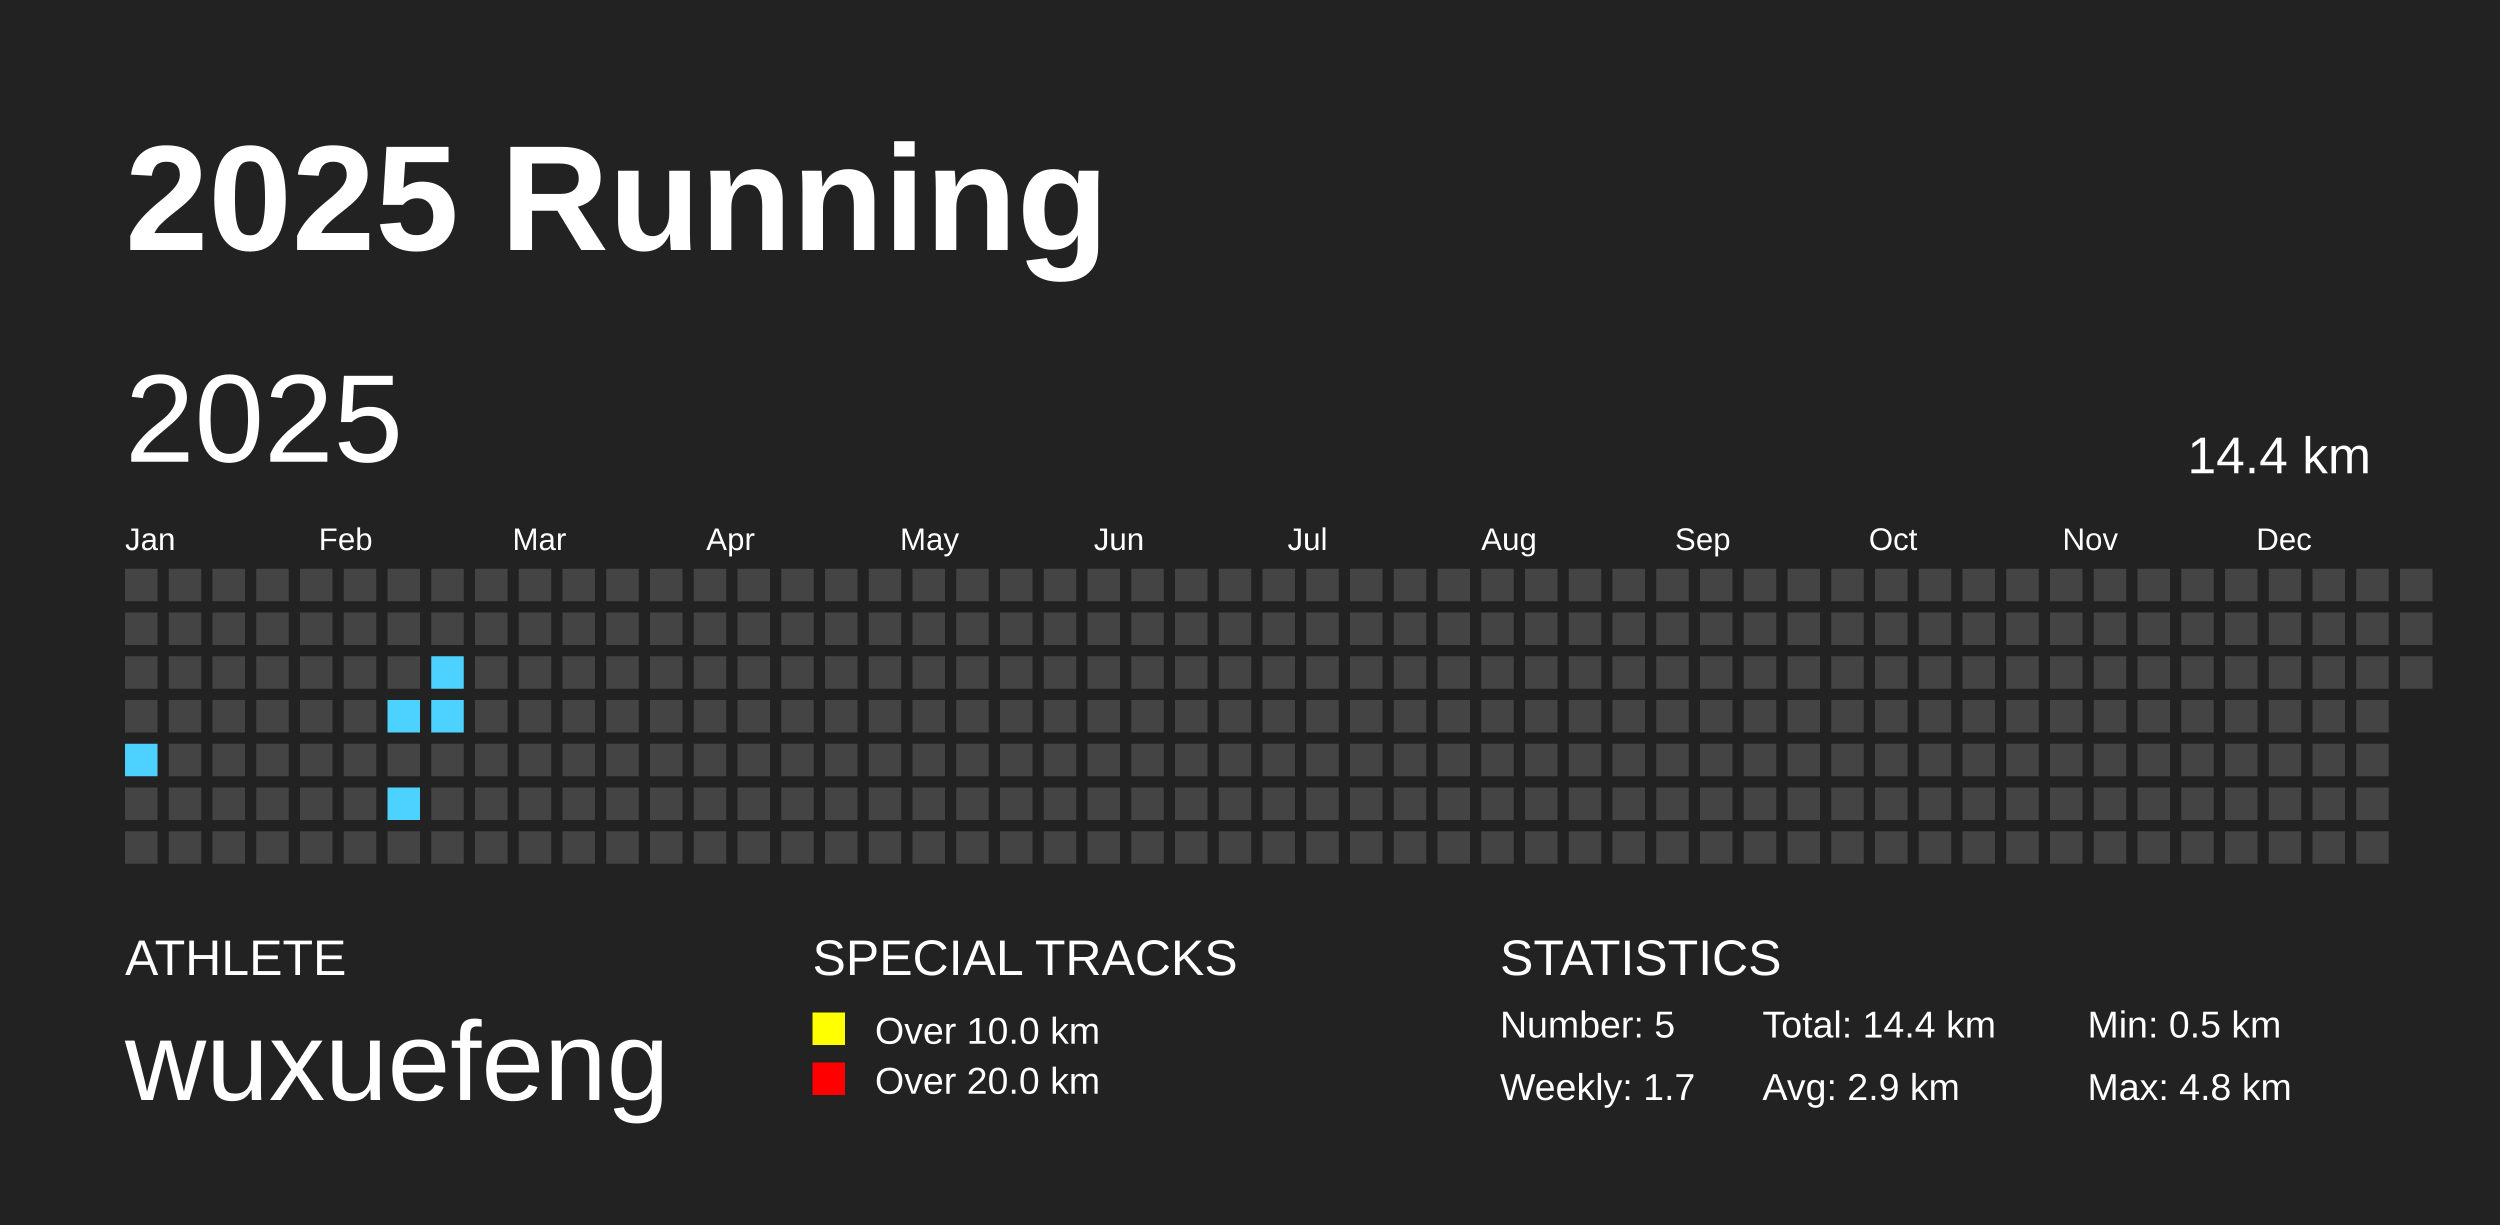
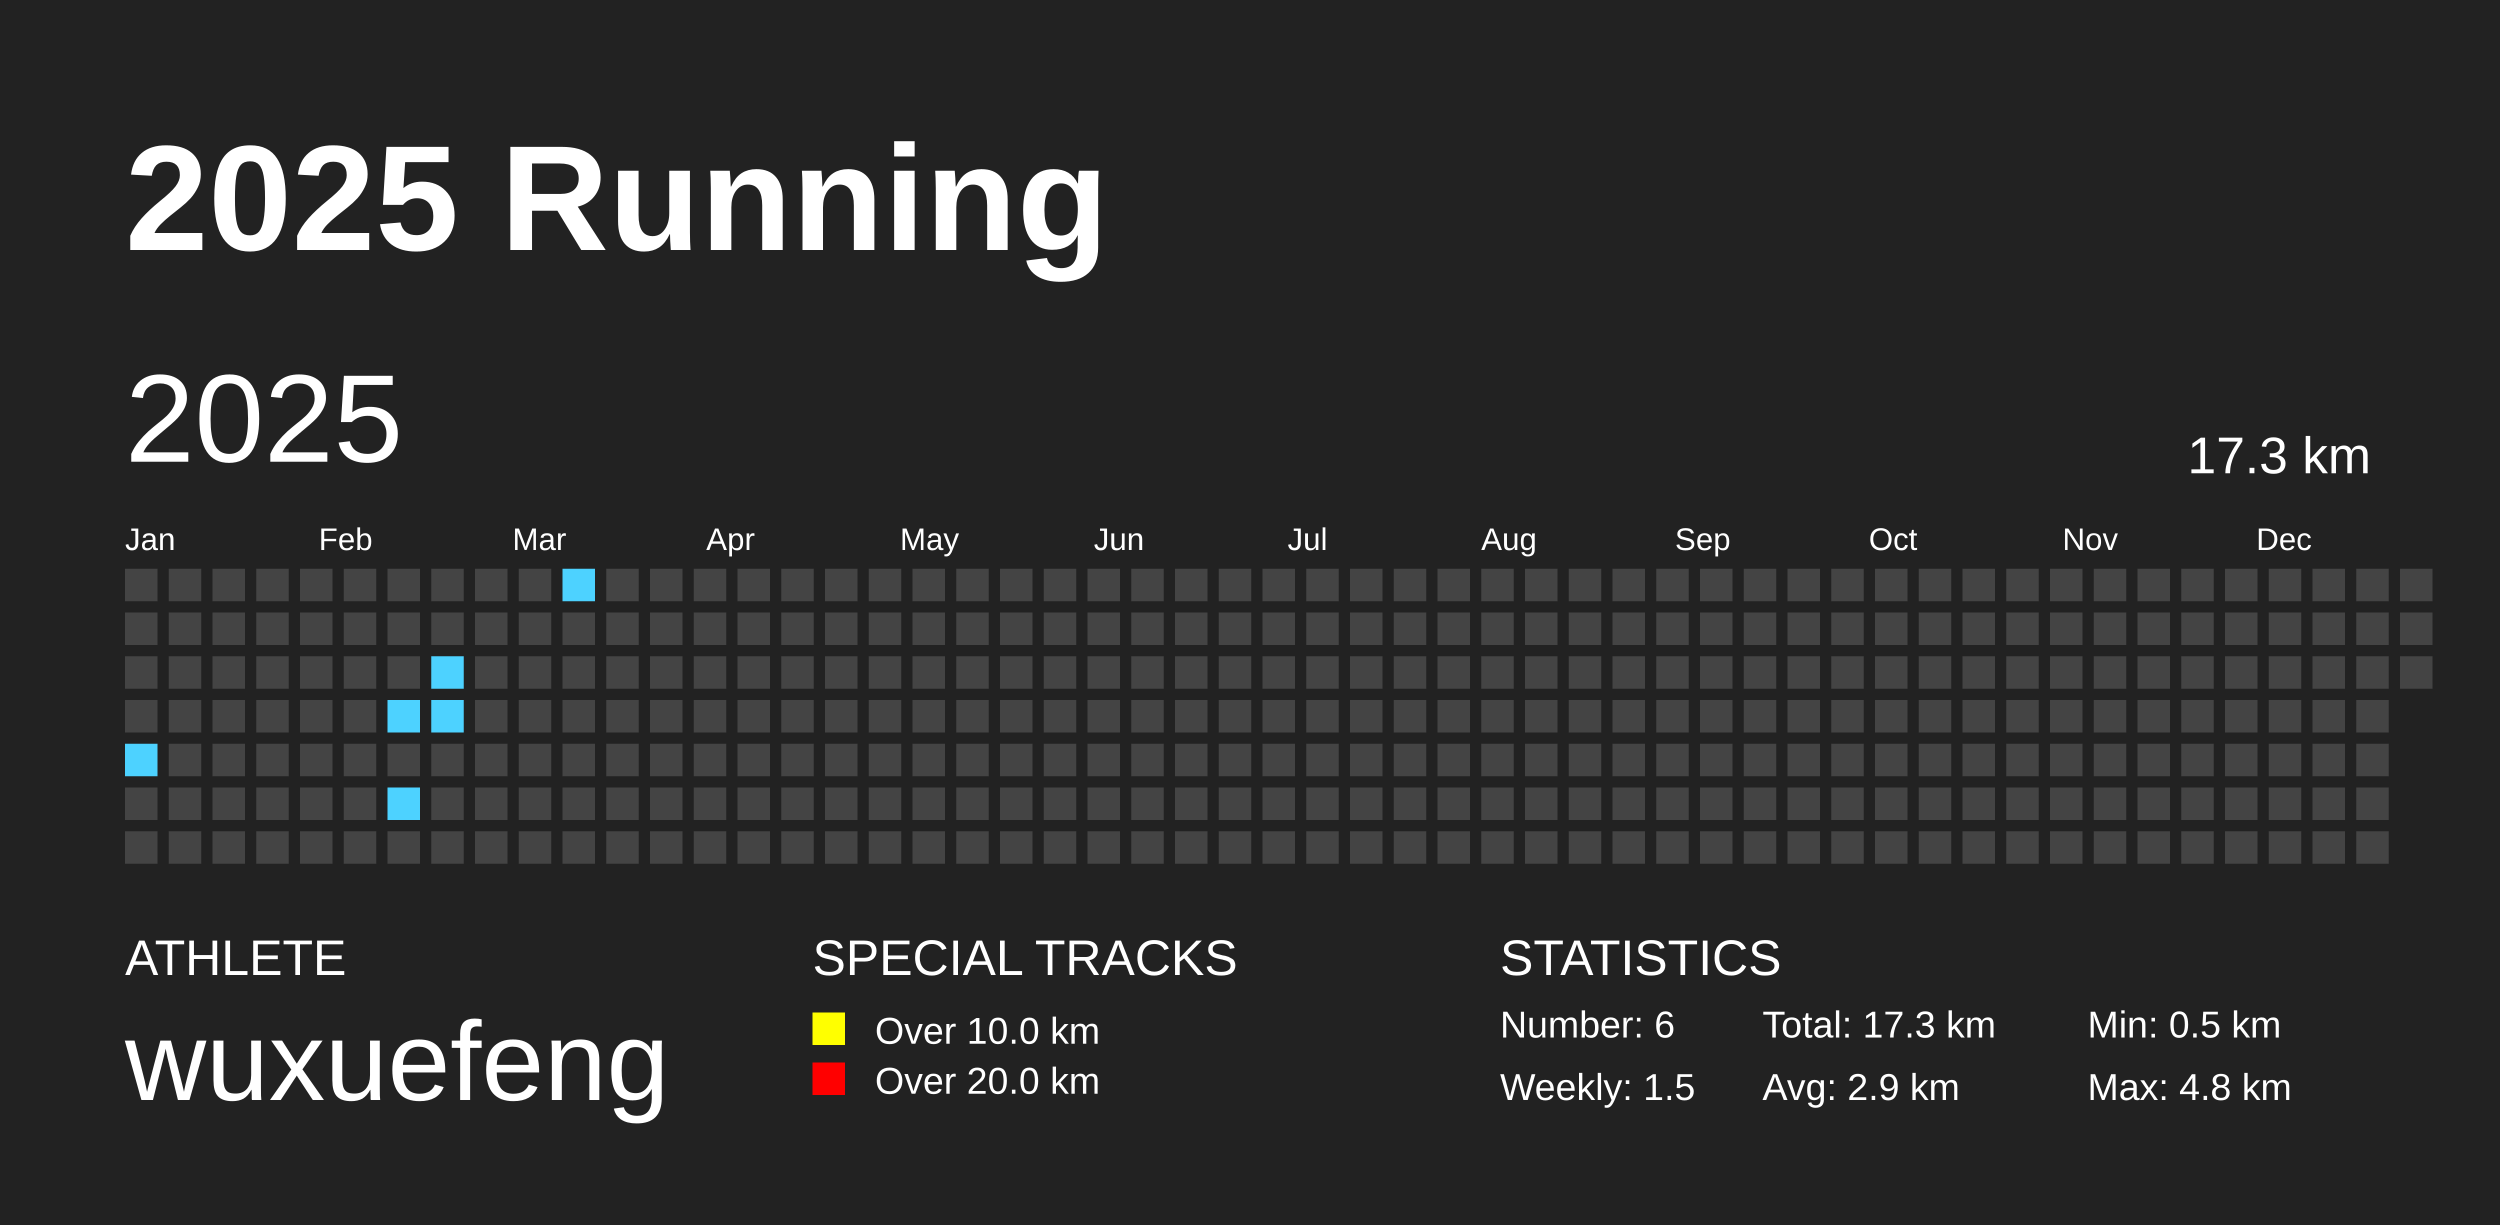
<svg xmlns="http://www.w3.org/2000/svg" baseProfile="full" height="98mm" version="1.1" viewBox="0,0,200,98" width="200mm">
  <defs />
  <rect fill="#222222" height="98" width="200" x="0" y="0" />
  <text fill="#FFFFFF" style="font-size:12px; font-family:Arial; font-weight:bold;" x="10" y="20">2025 Running</text>
  <text fill="#FFFFFF" style="font-size:4px; font-family:Arial" x="10" y="78">ATHLETE</text>
  <text fill="#FFFFFF" style="font-size:9px; font-family:Arial" x="10" y="88">wuxuefeng</text>
  <text fill="#FFFFFF" style="font-size:4px; font-family:Arial" x="65" y="78">SPECIAL TRACKS</text>
  <rect fill="yellow" height="2.6" width="2.6" x="65" y="81" />
  <text fill="#FFFFFF" style="font-size:3px; font-family:Arial" x="70" y="83.5">Over 10.0 km</text>
  <rect fill="red" height="2.6" width="2.6" x="65" y="85" />
  <text fill="#FFFFFF" style="font-size:3px; font-family:Arial" x="70" y="87.5">Over 20.0 km</text>
  <text fill="#FFFFFF" style="font-size:4px; font-family:Arial" x="120" y="78">STATISTICS</text>
-   <text fill="#FFFFFF" style="font-size:3px; font-family:Arial" x="120" y="83">Number: 5</text>
-   <text fill="#FFFFFF" style="font-size:3px; font-family:Arial" x="120" y="88">Weekly: 1.7</text>
-   <text fill="#FFFFFF" style="font-size:3px; font-family:Arial" x="141" y="83">Total: 14.4 km</text>
+   <text fill="#FFFFFF" style="font-size:3px; font-family:Arial" x="120" y="83">Number: 6</text>
+   <text fill="#FFFFFF" style="font-size:3px; font-family:Arial" x="120" y="88">Weekly: 1.5</text>
+   <text fill="#FFFFFF" style="font-size:3px; font-family:Arial" x="141" y="83">Total: 17.3 km</text>
  <text fill="#FFFFFF" style="font-size:3px; font-family:Arial" x="141" y="88">Avg: 2.9 km</text>
  <text fill="#FFFFFF" style="font-size:3px; font-family:Arial" x="167" y="83">Min: 0.5 km</text>
  <text fill="#FFFFFF" style="font-size:3px; font-family:Arial" x="167" y="88">Max: 4.8 km</text>
  <text dominant-baseline="hanging" fill="#FFFFFF" style="font-size:10.0px; font-family:Arial;" x="10" y="30">2025</text>
-   <text dominant-baseline="hanging" fill="#FFFFFF" style="font-size:4.125px; font-family:Arial;" x="175" y="35">14.4 km</text>
+   <text dominant-baseline="hanging" fill="#FFFFFF" style="font-size:4.125px; font-family:Arial;" x="175" y="35">17.3 km</text>
  <text fill="#FFFFFF" style="font-size:2.5px; font-family:Arial" x="10.0" y="44">Jan</text>
  <text fill="#FFFFFF" style="font-size:2.5px; font-family:Arial" x="25.5" y="44">Feb</text>
  <text fill="#FFFFFF" style="font-size:2.5px; font-family:Arial" x="41.0" y="44">Mar</text>
  <text fill="#FFFFFF" style="font-size:2.5px; font-family:Arial" x="56.5" y="44">Apr</text>
  <text fill="#FFFFFF" style="font-size:2.5px; font-family:Arial" x="72.0" y="44">May</text>
  <text fill="#FFFFFF" style="font-size:2.5px; font-family:Arial" x="87.5" y="44">Jun</text>
  <text fill="#FFFFFF" style="font-size:2.5px; font-family:Arial" x="103.0" y="44">Jul</text>
  <text fill="#FFFFFF" style="font-size:2.5px; font-family:Arial" x="118.5" y="44">Aug</text>
  <text fill="#FFFFFF" style="font-size:2.5px; font-family:Arial" x="134.0" y="44">Sep</text>
  <text fill="#FFFFFF" style="font-size:2.5px; font-family:Arial" x="149.5" y="44">Oct</text>
  <text fill="#FFFFFF" style="font-size:2.5px; font-family:Arial" x="165.0" y="44">Nov</text>
  <text fill="#FFFFFF" style="font-size:2.5px; font-family:Arial" x="180.5" y="44">Dec</text>
  <rect fill="#444444" height="2.6" width="2.6" x="10.0" y="45.5" />
  <rect fill="#444444" height="2.6" width="2.6" x="10.0" y="49.0" />
  <rect fill="#444444" height="2.6" width="2.6" x="10.0" y="52.5" />
  <rect fill="#444444" height="2.6" width="2.6" x="10.0" y="56.0" />
  <rect fill="#4DD2FF" height="2.6" width="2.6" x="10.0" y="59.5" />
  <rect fill="#444444" height="2.6" width="2.6" x="10.0" y="63.0" />
  <rect fill="#444444" height="2.6" width="2.6" x="10.0" y="66.5" />
  <rect fill="#444444" height="2.6" width="2.6" x="13.5" y="45.5" />
  <rect fill="#444444" height="2.6" width="2.6" x="13.5" y="49.0" />
  <rect fill="#444444" height="2.6" width="2.6" x="13.5" y="52.5" />
  <rect fill="#444444" height="2.6" width="2.6" x="13.5" y="56.0" />
  <rect fill="#444444" height="2.6" width="2.6" x="13.5" y="59.5" />
  <rect fill="#444444" height="2.6" width="2.6" x="13.5" y="63.0" />
  <rect fill="#444444" height="2.6" width="2.6" x="13.5" y="66.5" />
  <rect fill="#444444" height="2.6" width="2.6" x="17.0" y="45.5" />
  <rect fill="#444444" height="2.6" width="2.6" x="17.0" y="49.0" />
  <rect fill="#444444" height="2.6" width="2.6" x="17.0" y="52.5" />
  <rect fill="#444444" height="2.6" width="2.6" x="17.0" y="56.0" />
  <rect fill="#444444" height="2.6" width="2.6" x="17.0" y="59.5" />
  <rect fill="#444444" height="2.6" width="2.6" x="17.0" y="63.0" />
  <rect fill="#444444" height="2.6" width="2.6" x="17.0" y="66.5" />
  <rect fill="#444444" height="2.6" width="2.6" x="20.5" y="45.5" />
  <rect fill="#444444" height="2.6" width="2.6" x="20.5" y="49.0" />
  <rect fill="#444444" height="2.6" width="2.6" x="20.5" y="52.5" />
  <rect fill="#444444" height="2.6" width="2.6" x="20.5" y="56.0" />
  <rect fill="#444444" height="2.6" width="2.6" x="20.5" y="59.5" />
  <rect fill="#444444" height="2.6" width="2.6" x="20.5" y="63.0" />
  <rect fill="#444444" height="2.6" width="2.6" x="20.5" y="66.5" />
  <rect fill="#444444" height="2.6" width="2.6" x="24.0" y="45.5" />
  <rect fill="#444444" height="2.6" width="2.6" x="24.0" y="49.0" />
  <rect fill="#444444" height="2.6" width="2.6" x="24.0" y="52.5" />
  <rect fill="#444444" height="2.6" width="2.6" x="24.0" y="56.0" />
  <rect fill="#444444" height="2.6" width="2.6" x="24.0" y="59.5" />
  <rect fill="#444444" height="2.6" width="2.6" x="24.0" y="63.0" />
  <rect fill="#444444" height="2.6" width="2.6" x="24.0" y="66.5" />
  <rect fill="#444444" height="2.6" width="2.6" x="27.5" y="45.5" />
  <rect fill="#444444" height="2.6" width="2.6" x="27.5" y="49.0" />
  <rect fill="#444444" height="2.6" width="2.6" x="27.5" y="52.5" />
  <rect fill="#444444" height="2.6" width="2.6" x="27.5" y="56.0" />
  <rect fill="#444444" height="2.6" width="2.6" x="27.5" y="59.5" />
  <rect fill="#444444" height="2.6" width="2.6" x="27.5" y="63.0" />
  <rect fill="#444444" height="2.6" width="2.6" x="27.5" y="66.5" />
  <rect fill="#444444" height="2.6" width="2.6" x="31.0" y="45.5" />
  <rect fill="#444444" height="2.6" width="2.6" x="31.0" y="49.0" />
  <rect fill="#444444" height="2.6" width="2.6" x="31.0" y="52.5" />
  <rect fill="#4DD2FF" height="2.6" width="2.6" x="31.0" y="56.0" />
  <rect fill="#444444" height="2.6" width="2.6" x="31.0" y="59.5" />
  <rect fill="#4DD2FF" height="2.6" width="2.6" x="31.0" y="63.0" />
  <rect fill="#444444" height="2.6" width="2.6" x="31.0" y="66.5" />
  <rect fill="#444444" height="2.6" width="2.6" x="34.5" y="45.5" />
  <rect fill="#444444" height="2.6" width="2.6" x="34.5" y="49.0" />
  <rect fill="#4DD2FF" height="2.6" width="2.6" x="34.5" y="52.5" />
  <rect fill="#4DD2FF" height="2.6" width="2.6" x="34.5" y="56.0" />
  <rect fill="#444444" height="2.6" width="2.6" x="34.5" y="59.5" />
  <rect fill="#444444" height="2.6" width="2.6" x="34.5" y="63.0" />
  <rect fill="#444444" height="2.6" width="2.6" x="34.5" y="66.5" />
  <rect fill="#444444" height="2.6" width="2.6" x="38.0" y="45.5" />
  <rect fill="#444444" height="2.6" width="2.6" x="38.0" y="49.0" />
  <rect fill="#444444" height="2.6" width="2.6" x="38.0" y="52.5" />
  <rect fill="#444444" height="2.6" width="2.6" x="38.0" y="56.0" />
  <rect fill="#444444" height="2.6" width="2.6" x="38.0" y="59.5" />
  <rect fill="#444444" height="2.6" width="2.6" x="38.0" y="63.0" />
  <rect fill="#444444" height="2.6" width="2.6" x="38.0" y="66.5" />
  <rect fill="#444444" height="2.6" width="2.6" x="41.5" y="45.5" />
  <rect fill="#444444" height="2.6" width="2.6" x="41.5" y="49.0" />
  <rect fill="#444444" height="2.6" width="2.6" x="41.5" y="52.5" />
  <rect fill="#444444" height="2.6" width="2.6" x="41.5" y="56.0" />
  <rect fill="#444444" height="2.6" width="2.6" x="41.5" y="59.5" />
  <rect fill="#444444" height="2.6" width="2.6" x="41.5" y="63.0" />
  <rect fill="#444444" height="2.6" width="2.6" x="41.5" y="66.5" />
-   <rect fill="#444444" height="2.6" width="2.6" x="45.0" y="45.5" />
+   <rect fill="#4DD2FF" height="2.6" width="2.6" x="45.0" y="45.5" />
  <rect fill="#444444" height="2.6" width="2.6" x="45.0" y="49.0" />
  <rect fill="#444444" height="2.6" width="2.6" x="45.0" y="52.5" />
  <rect fill="#444444" height="2.6" width="2.6" x="45.0" y="56.0" />
  <rect fill="#444444" height="2.6" width="2.6" x="45.0" y="59.5" />
  <rect fill="#444444" height="2.6" width="2.6" x="45.0" y="63.0" />
  <rect fill="#444444" height="2.6" width="2.6" x="45.0" y="66.5" />
  <rect fill="#444444" height="2.6" width="2.6" x="48.5" y="45.5" />
  <rect fill="#444444" height="2.6" width="2.6" x="48.5" y="49.0" />
  <rect fill="#444444" height="2.6" width="2.6" x="48.5" y="52.5" />
  <rect fill="#444444" height="2.6" width="2.6" x="48.5" y="56.0" />
  <rect fill="#444444" height="2.6" width="2.6" x="48.5" y="59.5" />
  <rect fill="#444444" height="2.6" width="2.6" x="48.5" y="63.0" />
  <rect fill="#444444" height="2.6" width="2.6" x="48.5" y="66.5" />
  <rect fill="#444444" height="2.6" width="2.6" x="52.0" y="45.5" />
  <rect fill="#444444" height="2.6" width="2.6" x="52.0" y="49.0" />
  <rect fill="#444444" height="2.6" width="2.6" x="52.0" y="52.5" />
  <rect fill="#444444" height="2.6" width="2.6" x="52.0" y="56.0" />
  <rect fill="#444444" height="2.6" width="2.6" x="52.0" y="59.5" />
  <rect fill="#444444" height="2.6" width="2.6" x="52.0" y="63.0" />
  <rect fill="#444444" height="2.6" width="2.6" x="52.0" y="66.5" />
  <rect fill="#444444" height="2.6" width="2.6" x="55.5" y="45.5" />
  <rect fill="#444444" height="2.6" width="2.6" x="55.5" y="49.0" />
  <rect fill="#444444" height="2.6" width="2.6" x="55.5" y="52.5" />
  <rect fill="#444444" height="2.6" width="2.6" x="55.5" y="56.0" />
  <rect fill="#444444" height="2.6" width="2.6" x="55.5" y="59.5" />
  <rect fill="#444444" height="2.6" width="2.6" x="55.5" y="63.0" />
  <rect fill="#444444" height="2.6" width="2.6" x="55.5" y="66.5" />
  <rect fill="#444444" height="2.6" width="2.6" x="59.0" y="45.5" />
  <rect fill="#444444" height="2.6" width="2.6" x="59.0" y="49.0" />
  <rect fill="#444444" height="2.6" width="2.6" x="59.0" y="52.5" />
  <rect fill="#444444" height="2.6" width="2.6" x="59.0" y="56.0" />
  <rect fill="#444444" height="2.6" width="2.6" x="59.0" y="59.5" />
  <rect fill="#444444" height="2.6" width="2.6" x="59.0" y="63.0" />
  <rect fill="#444444" height="2.6" width="2.6" x="59.0" y="66.5" />
  <rect fill="#444444" height="2.6" width="2.6" x="62.5" y="45.5" />
  <rect fill="#444444" height="2.6" width="2.6" x="62.5" y="49.0" />
  <rect fill="#444444" height="2.6" width="2.6" x="62.5" y="52.5" />
  <rect fill="#444444" height="2.6" width="2.6" x="62.5" y="56.0" />
  <rect fill="#444444" height="2.6" width="2.6" x="62.5" y="59.5" />
  <rect fill="#444444" height="2.6" width="2.6" x="62.5" y="63.0" />
  <rect fill="#444444" height="2.6" width="2.6" x="62.5" y="66.5" />
  <rect fill="#444444" height="2.6" width="2.6" x="66.0" y="45.5" />
  <rect fill="#444444" height="2.6" width="2.6" x="66.0" y="49.0" />
  <rect fill="#444444" height="2.6" width="2.6" x="66.0" y="52.5" />
  <rect fill="#444444" height="2.6" width="2.6" x="66.0" y="56.0" />
  <rect fill="#444444" height="2.6" width="2.6" x="66.0" y="59.5" />
  <rect fill="#444444" height="2.6" width="2.6" x="66.0" y="63.0" />
  <rect fill="#444444" height="2.6" width="2.6" x="66.0" y="66.5" />
  <rect fill="#444444" height="2.6" width="2.6" x="69.5" y="45.5" />
  <rect fill="#444444" height="2.6" width="2.6" x="69.5" y="49.0" />
  <rect fill="#444444" height="2.6" width="2.6" x="69.5" y="52.5" />
  <rect fill="#444444" height="2.6" width="2.6" x="69.5" y="56.0" />
  <rect fill="#444444" height="2.6" width="2.6" x="69.5" y="59.5" />
  <rect fill="#444444" height="2.6" width="2.6" x="69.5" y="63.0" />
  <rect fill="#444444" height="2.6" width="2.6" x="69.5" y="66.5" />
  <rect fill="#444444" height="2.6" width="2.6" x="73.0" y="45.5" />
  <rect fill="#444444" height="2.6" width="2.6" x="73.0" y="49.0" />
  <rect fill="#444444" height="2.6" width="2.6" x="73.0" y="52.5" />
  <rect fill="#444444" height="2.6" width="2.6" x="73.0" y="56.0" />
  <rect fill="#444444" height="2.6" width="2.6" x="73.0" y="59.5" />
  <rect fill="#444444" height="2.6" width="2.6" x="73.0" y="63.0" />
  <rect fill="#444444" height="2.6" width="2.6" x="73.0" y="66.5" />
  <rect fill="#444444" height="2.6" width="2.6" x="76.5" y="45.5" />
  <rect fill="#444444" height="2.6" width="2.6" x="76.5" y="49.0" />
  <rect fill="#444444" height="2.6" width="2.6" x="76.5" y="52.5" />
  <rect fill="#444444" height="2.6" width="2.6" x="76.5" y="56.0" />
  <rect fill="#444444" height="2.6" width="2.6" x="76.5" y="59.5" />
  <rect fill="#444444" height="2.6" width="2.6" x="76.5" y="63.0" />
  <rect fill="#444444" height="2.6" width="2.6" x="76.5" y="66.5" />
  <rect fill="#444444" height="2.6" width="2.6" x="80.0" y="45.5" />
  <rect fill="#444444" height="2.6" width="2.6" x="80.0" y="49.0" />
  <rect fill="#444444" height="2.6" width="2.6" x="80.0" y="52.5" />
  <rect fill="#444444" height="2.6" width="2.6" x="80.0" y="56.0" />
  <rect fill="#444444" height="2.6" width="2.6" x="80.0" y="59.5" />
  <rect fill="#444444" height="2.6" width="2.6" x="80.0" y="63.0" />
  <rect fill="#444444" height="2.6" width="2.6" x="80.0" y="66.5" />
  <rect fill="#444444" height="2.6" width="2.6" x="83.5" y="45.5" />
  <rect fill="#444444" height="2.6" width="2.6" x="83.5" y="49.0" />
  <rect fill="#444444" height="2.6" width="2.6" x="83.5" y="52.5" />
  <rect fill="#444444" height="2.6" width="2.6" x="83.5" y="56.0" />
  <rect fill="#444444" height="2.6" width="2.6" x="83.5" y="59.5" />
  <rect fill="#444444" height="2.6" width="2.6" x="83.5" y="63.0" />
  <rect fill="#444444" height="2.6" width="2.6" x="83.5" y="66.5" />
  <rect fill="#444444" height="2.6" width="2.6" x="87.0" y="45.5" />
  <rect fill="#444444" height="2.6" width="2.6" x="87.0" y="49.0" />
  <rect fill="#444444" height="2.6" width="2.6" x="87.0" y="52.5" />
  <rect fill="#444444" height="2.6" width="2.6" x="87.0" y="56.0" />
  <rect fill="#444444" height="2.6" width="2.6" x="87.0" y="59.5" />
  <rect fill="#444444" height="2.6" width="2.6" x="87.0" y="63.0" />
  <rect fill="#444444" height="2.6" width="2.6" x="87.0" y="66.5" />
  <rect fill="#444444" height="2.6" width="2.6" x="90.5" y="45.5" />
  <rect fill="#444444" height="2.6" width="2.6" x="90.5" y="49.0" />
  <rect fill="#444444" height="2.6" width="2.6" x="90.5" y="52.5" />
  <rect fill="#444444" height="2.6" width="2.6" x="90.5" y="56.0" />
  <rect fill="#444444" height="2.6" width="2.6" x="90.5" y="59.5" />
  <rect fill="#444444" height="2.6" width="2.6" x="90.5" y="63.0" />
  <rect fill="#444444" height="2.6" width="2.6" x="90.5" y="66.5" />
  <rect fill="#444444" height="2.6" width="2.6" x="94.0" y="45.5" />
  <rect fill="#444444" height="2.6" width="2.6" x="94.0" y="49.0" />
  <rect fill="#444444" height="2.6" width="2.6" x="94.0" y="52.5" />
  <rect fill="#444444" height="2.6" width="2.6" x="94.0" y="56.0" />
  <rect fill="#444444" height="2.6" width="2.6" x="94.0" y="59.5" />
  <rect fill="#444444" height="2.6" width="2.6" x="94.0" y="63.0" />
  <rect fill="#444444" height="2.6" width="2.6" x="94.0" y="66.5" />
  <rect fill="#444444" height="2.6" width="2.6" x="97.5" y="45.5" />
  <rect fill="#444444" height="2.6" width="2.6" x="97.5" y="49.0" />
  <rect fill="#444444" height="2.6" width="2.6" x="97.5" y="52.5" />
  <rect fill="#444444" height="2.6" width="2.6" x="97.5" y="56.0" />
  <rect fill="#444444" height="2.6" width="2.6" x="97.5" y="59.5" />
  <rect fill="#444444" height="2.6" width="2.6" x="97.5" y="63.0" />
  <rect fill="#444444" height="2.6" width="2.6" x="97.5" y="66.5" />
  <rect fill="#444444" height="2.6" width="2.6" x="101.0" y="45.5" />
  <rect fill="#444444" height="2.6" width="2.6" x="101.0" y="49.0" />
  <rect fill="#444444" height="2.6" width="2.6" x="101.0" y="52.5" />
  <rect fill="#444444" height="2.6" width="2.6" x="101.0" y="56.0" />
  <rect fill="#444444" height="2.6" width="2.6" x="101.0" y="59.5" />
  <rect fill="#444444" height="2.6" width="2.6" x="101.0" y="63.0" />
  <rect fill="#444444" height="2.6" width="2.6" x="101.0" y="66.5" />
  <rect fill="#444444" height="2.6" width="2.6" x="104.5" y="45.5" />
  <rect fill="#444444" height="2.6" width="2.6" x="104.5" y="49.0" />
  <rect fill="#444444" height="2.6" width="2.6" x="104.5" y="52.5" />
  <rect fill="#444444" height="2.6" width="2.6" x="104.5" y="56.0" />
  <rect fill="#444444" height="2.6" width="2.6" x="104.5" y="59.5" />
  <rect fill="#444444" height="2.6" width="2.6" x="104.5" y="63.0" />
  <rect fill="#444444" height="2.6" width="2.6" x="104.5" y="66.5" />
  <rect fill="#444444" height="2.6" width="2.6" x="108.0" y="45.5" />
  <rect fill="#444444" height="2.6" width="2.6" x="108.0" y="49.0" />
  <rect fill="#444444" height="2.6" width="2.6" x="108.0" y="52.5" />
  <rect fill="#444444" height="2.6" width="2.6" x="108.0" y="56.0" />
  <rect fill="#444444" height="2.6" width="2.6" x="108.0" y="59.5" />
  <rect fill="#444444" height="2.6" width="2.6" x="108.0" y="63.0" />
  <rect fill="#444444" height="2.6" width="2.6" x="108.0" y="66.5" />
  <rect fill="#444444" height="2.6" width="2.6" x="111.5" y="45.5" />
  <rect fill="#444444" height="2.6" width="2.6" x="111.5" y="49.0" />
  <rect fill="#444444" height="2.6" width="2.6" x="111.5" y="52.5" />
  <rect fill="#444444" height="2.6" width="2.6" x="111.5" y="56.0" />
  <rect fill="#444444" height="2.6" width="2.6" x="111.5" y="59.5" />
  <rect fill="#444444" height="2.6" width="2.6" x="111.5" y="63.0" />
  <rect fill="#444444" height="2.6" width="2.6" x="111.5" y="66.5" />
  <rect fill="#444444" height="2.6" width="2.6" x="115.0" y="45.5" />
  <rect fill="#444444" height="2.6" width="2.6" x="115.0" y="49.0" />
  <rect fill="#444444" height="2.6" width="2.6" x="115.0" y="52.5" />
  <rect fill="#444444" height="2.6" width="2.6" x="115.0" y="56.0" />
  <rect fill="#444444" height="2.6" width="2.6" x="115.0" y="59.5" />
  <rect fill="#444444" height="2.6" width="2.6" x="115.0" y="63.0" />
  <rect fill="#444444" height="2.6" width="2.6" x="115.0" y="66.5" />
  <rect fill="#444444" height="2.6" width="2.6" x="118.5" y="45.5" />
  <rect fill="#444444" height="2.6" width="2.6" x="118.5" y="49.0" />
  <rect fill="#444444" height="2.6" width="2.6" x="118.5" y="52.5" />
  <rect fill="#444444" height="2.6" width="2.6" x="118.5" y="56.0" />
  <rect fill="#444444" height="2.6" width="2.6" x="118.5" y="59.5" />
  <rect fill="#444444" height="2.6" width="2.6" x="118.5" y="63.0" />
  <rect fill="#444444" height="2.6" width="2.6" x="118.5" y="66.5" />
  <rect fill="#444444" height="2.6" width="2.6" x="122.0" y="45.5" />
  <rect fill="#444444" height="2.6" width="2.6" x="122.0" y="49.0" />
  <rect fill="#444444" height="2.6" width="2.6" x="122.0" y="52.5" />
  <rect fill="#444444" height="2.6" width="2.6" x="122.0" y="56.0" />
  <rect fill="#444444" height="2.6" width="2.6" x="122.0" y="59.5" />
  <rect fill="#444444" height="2.6" width="2.6" x="122.0" y="63.0" />
  <rect fill="#444444" height="2.6" width="2.6" x="122.0" y="66.5" />
  <rect fill="#444444" height="2.6" width="2.6" x="125.5" y="45.5" />
  <rect fill="#444444" height="2.6" width="2.6" x="125.5" y="49.0" />
  <rect fill="#444444" height="2.6" width="2.6" x="125.5" y="52.5" />
  <rect fill="#444444" height="2.6" width="2.6" x="125.5" y="56.0" />
  <rect fill="#444444" height="2.6" width="2.6" x="125.5" y="59.5" />
  <rect fill="#444444" height="2.6" width="2.6" x="125.5" y="63.0" />
  <rect fill="#444444" height="2.6" width="2.6" x="125.5" y="66.5" />
  <rect fill="#444444" height="2.6" width="2.6" x="129.0" y="45.5" />
  <rect fill="#444444" height="2.6" width="2.6" x="129.0" y="49.0" />
  <rect fill="#444444" height="2.6" width="2.6" x="129.0" y="52.5" />
  <rect fill="#444444" height="2.6" width="2.6" x="129.0" y="56.0" />
  <rect fill="#444444" height="2.6" width="2.6" x="129.0" y="59.5" />
  <rect fill="#444444" height="2.6" width="2.6" x="129.0" y="63.0" />
  <rect fill="#444444" height="2.6" width="2.6" x="129.0" y="66.5" />
  <rect fill="#444444" height="2.6" width="2.6" x="132.5" y="45.5" />
  <rect fill="#444444" height="2.6" width="2.6" x="132.5" y="49.0" />
  <rect fill="#444444" height="2.6" width="2.6" x="132.5" y="52.5" />
  <rect fill="#444444" height="2.6" width="2.6" x="132.5" y="56.0" />
  <rect fill="#444444" height="2.6" width="2.6" x="132.5" y="59.5" />
  <rect fill="#444444" height="2.6" width="2.6" x="132.5" y="63.0" />
  <rect fill="#444444" height="2.6" width="2.6" x="132.5" y="66.5" />
  <rect fill="#444444" height="2.6" width="2.6" x="136.0" y="45.5" />
  <rect fill="#444444" height="2.6" width="2.6" x="136.0" y="49.0" />
  <rect fill="#444444" height="2.6" width="2.6" x="136.0" y="52.5" />
  <rect fill="#444444" height="2.6" width="2.6" x="136.0" y="56.0" />
  <rect fill="#444444" height="2.6" width="2.6" x="136.0" y="59.5" />
  <rect fill="#444444" height="2.6" width="2.6" x="136.0" y="63.0" />
  <rect fill="#444444" height="2.6" width="2.6" x="136.0" y="66.5" />
  <rect fill="#444444" height="2.6" width="2.6" x="139.5" y="45.5" />
  <rect fill="#444444" height="2.6" width="2.6" x="139.5" y="49.0" />
  <rect fill="#444444" height="2.6" width="2.6" x="139.5" y="52.5" />
  <rect fill="#444444" height="2.6" width="2.6" x="139.5" y="56.0" />
  <rect fill="#444444" height="2.6" width="2.6" x="139.5" y="59.5" />
  <rect fill="#444444" height="2.6" width="2.6" x="139.5" y="63.0" />
  <rect fill="#444444" height="2.6" width="2.6" x="139.5" y="66.5" />
  <rect fill="#444444" height="2.6" width="2.6" x="143.0" y="45.5" />
  <rect fill="#444444" height="2.6" width="2.6" x="143.0" y="49.0" />
  <rect fill="#444444" height="2.6" width="2.6" x="143.0" y="52.5" />
  <rect fill="#444444" height="2.6" width="2.6" x="143.0" y="56.0" />
  <rect fill="#444444" height="2.6" width="2.6" x="143.0" y="59.5" />
  <rect fill="#444444" height="2.6" width="2.6" x="143.0" y="63.0" />
  <rect fill="#444444" height="2.6" width="2.6" x="143.0" y="66.5" />
  <rect fill="#444444" height="2.6" width="2.6" x="146.5" y="45.5" />
  <rect fill="#444444" height="2.6" width="2.6" x="146.5" y="49.0" />
  <rect fill="#444444" height="2.6" width="2.6" x="146.5" y="52.5" />
  <rect fill="#444444" height="2.6" width="2.6" x="146.5" y="56.0" />
  <rect fill="#444444" height="2.6" width="2.6" x="146.5" y="59.5" />
  <rect fill="#444444" height="2.6" width="2.6" x="146.5" y="63.0" />
  <rect fill="#444444" height="2.6" width="2.6" x="146.5" y="66.5" />
  <rect fill="#444444" height="2.6" width="2.6" x="150.0" y="45.5" />
  <rect fill="#444444" height="2.6" width="2.6" x="150.0" y="49.0" />
  <rect fill="#444444" height="2.6" width="2.6" x="150.0" y="52.5" />
  <rect fill="#444444" height="2.6" width="2.6" x="150.0" y="56.0" />
  <rect fill="#444444" height="2.6" width="2.6" x="150.0" y="59.5" />
  <rect fill="#444444" height="2.6" width="2.6" x="150.0" y="63.0" />
  <rect fill="#444444" height="2.6" width="2.6" x="150.0" y="66.5" />
  <rect fill="#444444" height="2.6" width="2.6" x="153.5" y="45.5" />
  <rect fill="#444444" height="2.6" width="2.6" x="153.5" y="49.0" />
  <rect fill="#444444" height="2.6" width="2.6" x="153.5" y="52.5" />
  <rect fill="#444444" height="2.6" width="2.6" x="153.5" y="56.0" />
  <rect fill="#444444" height="2.6" width="2.6" x="153.5" y="59.5" />
  <rect fill="#444444" height="2.6" width="2.6" x="153.5" y="63.0" />
  <rect fill="#444444" height="2.6" width="2.6" x="153.5" y="66.5" />
  <rect fill="#444444" height="2.6" width="2.6" x="157.0" y="45.5" />
  <rect fill="#444444" height="2.6" width="2.6" x="157.0" y="49.0" />
  <rect fill="#444444" height="2.6" width="2.6" x="157.0" y="52.5" />
  <rect fill="#444444" height="2.6" width="2.6" x="157.0" y="56.0" />
  <rect fill="#444444" height="2.6" width="2.6" x="157.0" y="59.5" />
  <rect fill="#444444" height="2.6" width="2.6" x="157.0" y="63.0" />
  <rect fill="#444444" height="2.6" width="2.6" x="157.0" y="66.5" />
  <rect fill="#444444" height="2.6" width="2.6" x="160.5" y="45.5" />
  <rect fill="#444444" height="2.6" width="2.6" x="160.5" y="49.0" />
  <rect fill="#444444" height="2.6" width="2.6" x="160.5" y="52.5" />
  <rect fill="#444444" height="2.6" width="2.6" x="160.5" y="56.0" />
  <rect fill="#444444" height="2.6" width="2.6" x="160.5" y="59.5" />
  <rect fill="#444444" height="2.6" width="2.6" x="160.5" y="63.0" />
  <rect fill="#444444" height="2.6" width="2.6" x="160.5" y="66.5" />
  <rect fill="#444444" height="2.6" width="2.6" x="164.0" y="45.5" />
  <rect fill="#444444" height="2.6" width="2.6" x="164.0" y="49.0" />
  <rect fill="#444444" height="2.6" width="2.6" x="164.0" y="52.5" />
  <rect fill="#444444" height="2.6" width="2.6" x="164.0" y="56.0" />
  <rect fill="#444444" height="2.6" width="2.6" x="164.0" y="59.5" />
  <rect fill="#444444" height="2.6" width="2.6" x="164.0" y="63.0" />
  <rect fill="#444444" height="2.6" width="2.6" x="164.0" y="66.5" />
  <rect fill="#444444" height="2.6" width="2.6" x="167.5" y="45.5" />
  <rect fill="#444444" height="2.6" width="2.6" x="167.5" y="49.0" />
  <rect fill="#444444" height="2.6" width="2.6" x="167.5" y="52.5" />
  <rect fill="#444444" height="2.6" width="2.6" x="167.5" y="56.0" />
  <rect fill="#444444" height="2.6" width="2.6" x="167.5" y="59.5" />
  <rect fill="#444444" height="2.6" width="2.6" x="167.5" y="63.0" />
  <rect fill="#444444" height="2.6" width="2.6" x="167.5" y="66.5" />
  <rect fill="#444444" height="2.6" width="2.6" x="171.0" y="45.5" />
  <rect fill="#444444" height="2.6" width="2.6" x="171.0" y="49.0" />
  <rect fill="#444444" height="2.6" width="2.6" x="171.0" y="52.5" />
  <rect fill="#444444" height="2.6" width="2.6" x="171.0" y="56.0" />
  <rect fill="#444444" height="2.6" width="2.6" x="171.0" y="59.5" />
  <rect fill="#444444" height="2.6" width="2.6" x="171.0" y="63.0" />
  <rect fill="#444444" height="2.6" width="2.6" x="171.0" y="66.5" />
  <rect fill="#444444" height="2.6" width="2.6" x="174.5" y="45.5" />
  <rect fill="#444444" height="2.6" width="2.6" x="174.5" y="49.0" />
  <rect fill="#444444" height="2.6" width="2.6" x="174.5" y="52.5" />
  <rect fill="#444444" height="2.6" width="2.6" x="174.5" y="56.0" />
  <rect fill="#444444" height="2.6" width="2.6" x="174.5" y="59.5" />
  <rect fill="#444444" height="2.6" width="2.6" x="174.5" y="63.0" />
  <rect fill="#444444" height="2.6" width="2.6" x="174.5" y="66.5" />
  <rect fill="#444444" height="2.6" width="2.6" x="178.0" y="45.5" />
  <rect fill="#444444" height="2.6" width="2.6" x="178.0" y="49.0" />
  <rect fill="#444444" height="2.6" width="2.6" x="178.0" y="52.5" />
  <rect fill="#444444" height="2.6" width="2.6" x="178.0" y="56.0" />
  <rect fill="#444444" height="2.6" width="2.6" x="178.0" y="59.5" />
  <rect fill="#444444" height="2.6" width="2.6" x="178.0" y="63.0" />
  <rect fill="#444444" height="2.6" width="2.6" x="178.0" y="66.5" />
  <rect fill="#444444" height="2.6" width="2.6" x="181.5" y="45.5" />
  <rect fill="#444444" height="2.6" width="2.6" x="181.5" y="49.0" />
  <rect fill="#444444" height="2.6" width="2.6" x="181.5" y="52.5" />
  <rect fill="#444444" height="2.6" width="2.6" x="181.5" y="56.0" />
  <rect fill="#444444" height="2.6" width="2.6" x="181.5" y="59.5" />
  <rect fill="#444444" height="2.6" width="2.6" x="181.5" y="63.0" />
  <rect fill="#444444" height="2.6" width="2.6" x="181.5" y="66.5" />
  <rect fill="#444444" height="2.6" width="2.6" x="185.0" y="45.5" />
  <rect fill="#444444" height="2.6" width="2.6" x="185.0" y="49.0" />
  <rect fill="#444444" height="2.6" width="2.6" x="185.0" y="52.5" />
  <rect fill="#444444" height="2.6" width="2.6" x="185.0" y="56.0" />
  <rect fill="#444444" height="2.6" width="2.6" x="185.0" y="59.5" />
  <rect fill="#444444" height="2.6" width="2.6" x="185.0" y="63.0" />
  <rect fill="#444444" height="2.6" width="2.6" x="185.0" y="66.5" />
  <rect fill="#444444" height="2.6" width="2.6" x="188.5" y="45.5" />
  <rect fill="#444444" height="2.6" width="2.6" x="188.5" y="49.0" />
  <rect fill="#444444" height="2.6" width="2.6" x="188.5" y="52.5" />
  <rect fill="#444444" height="2.6" width="2.6" x="188.5" y="56.0" />
  <rect fill="#444444" height="2.6" width="2.6" x="188.5" y="59.5" />
  <rect fill="#444444" height="2.6" width="2.6" x="188.5" y="63.0" />
  <rect fill="#444444" height="2.6" width="2.6" x="188.5" y="66.5" />
  <rect fill="#444444" height="2.6" width="2.6" x="192.0" y="45.5" />
  <rect fill="#444444" height="2.6" width="2.6" x="192.0" y="49.0" />
  <rect fill="#444444" height="2.6" width="2.6" x="192.0" y="52.5" />
</svg>
